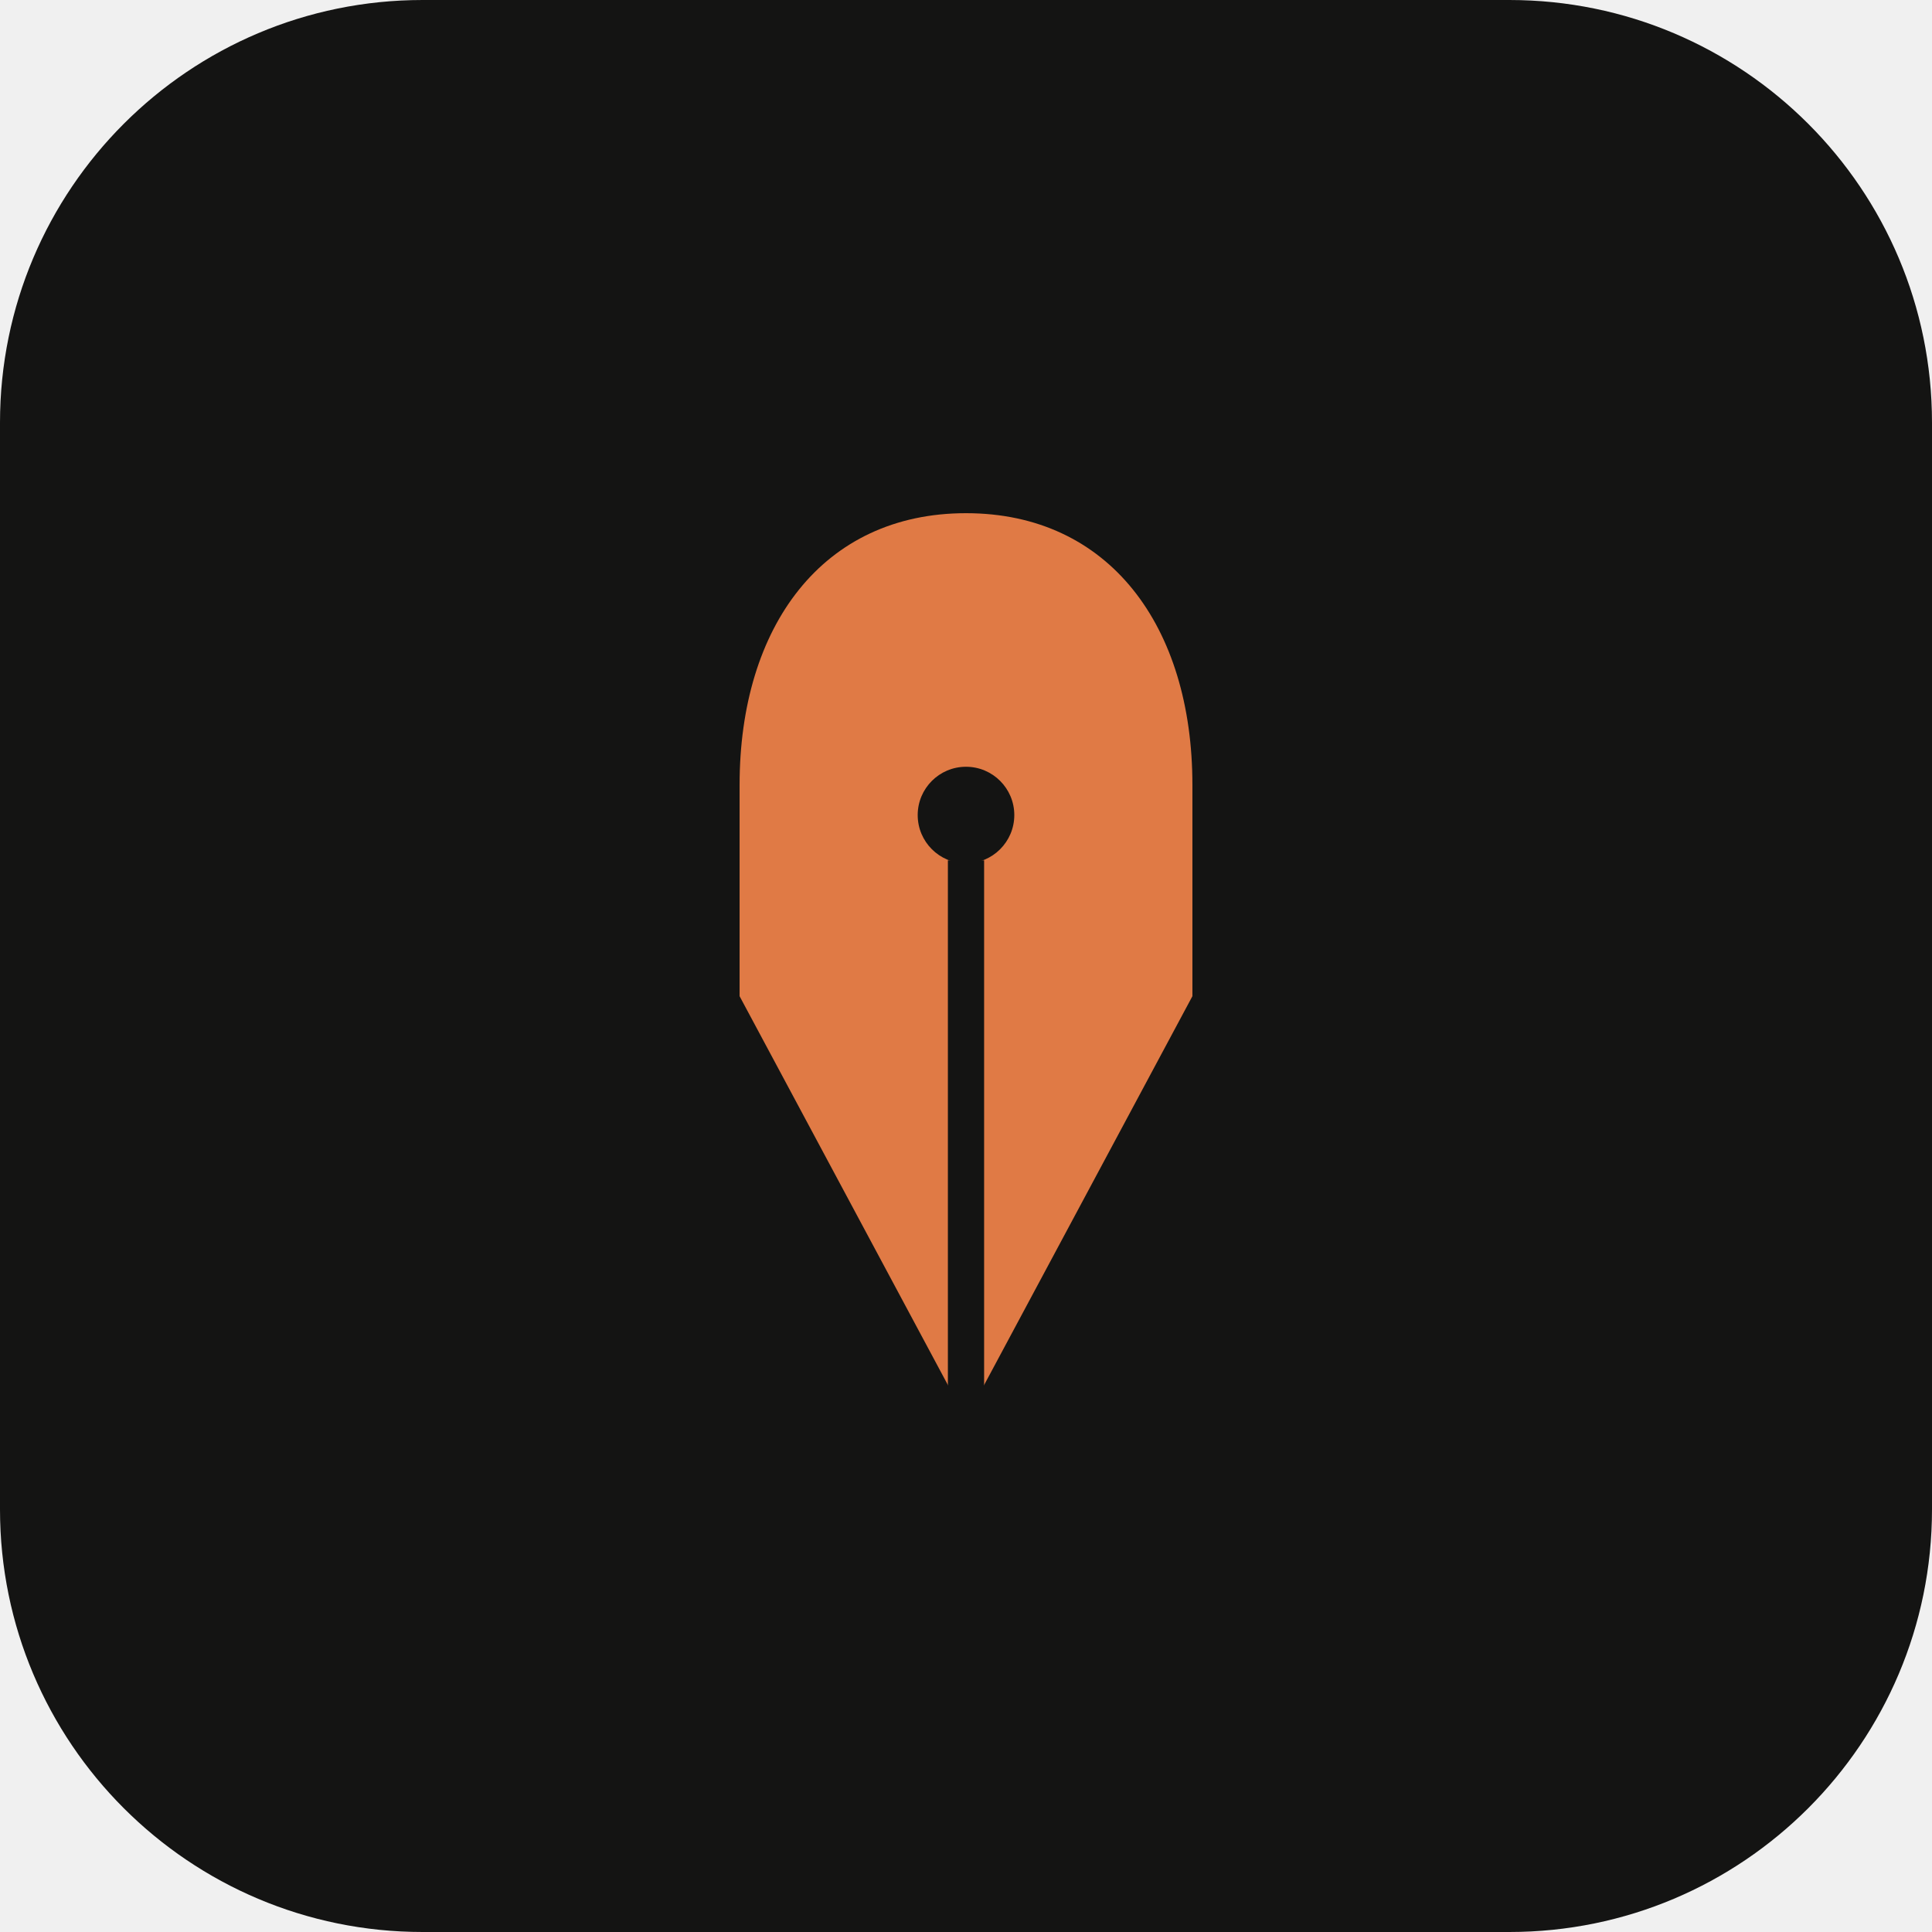
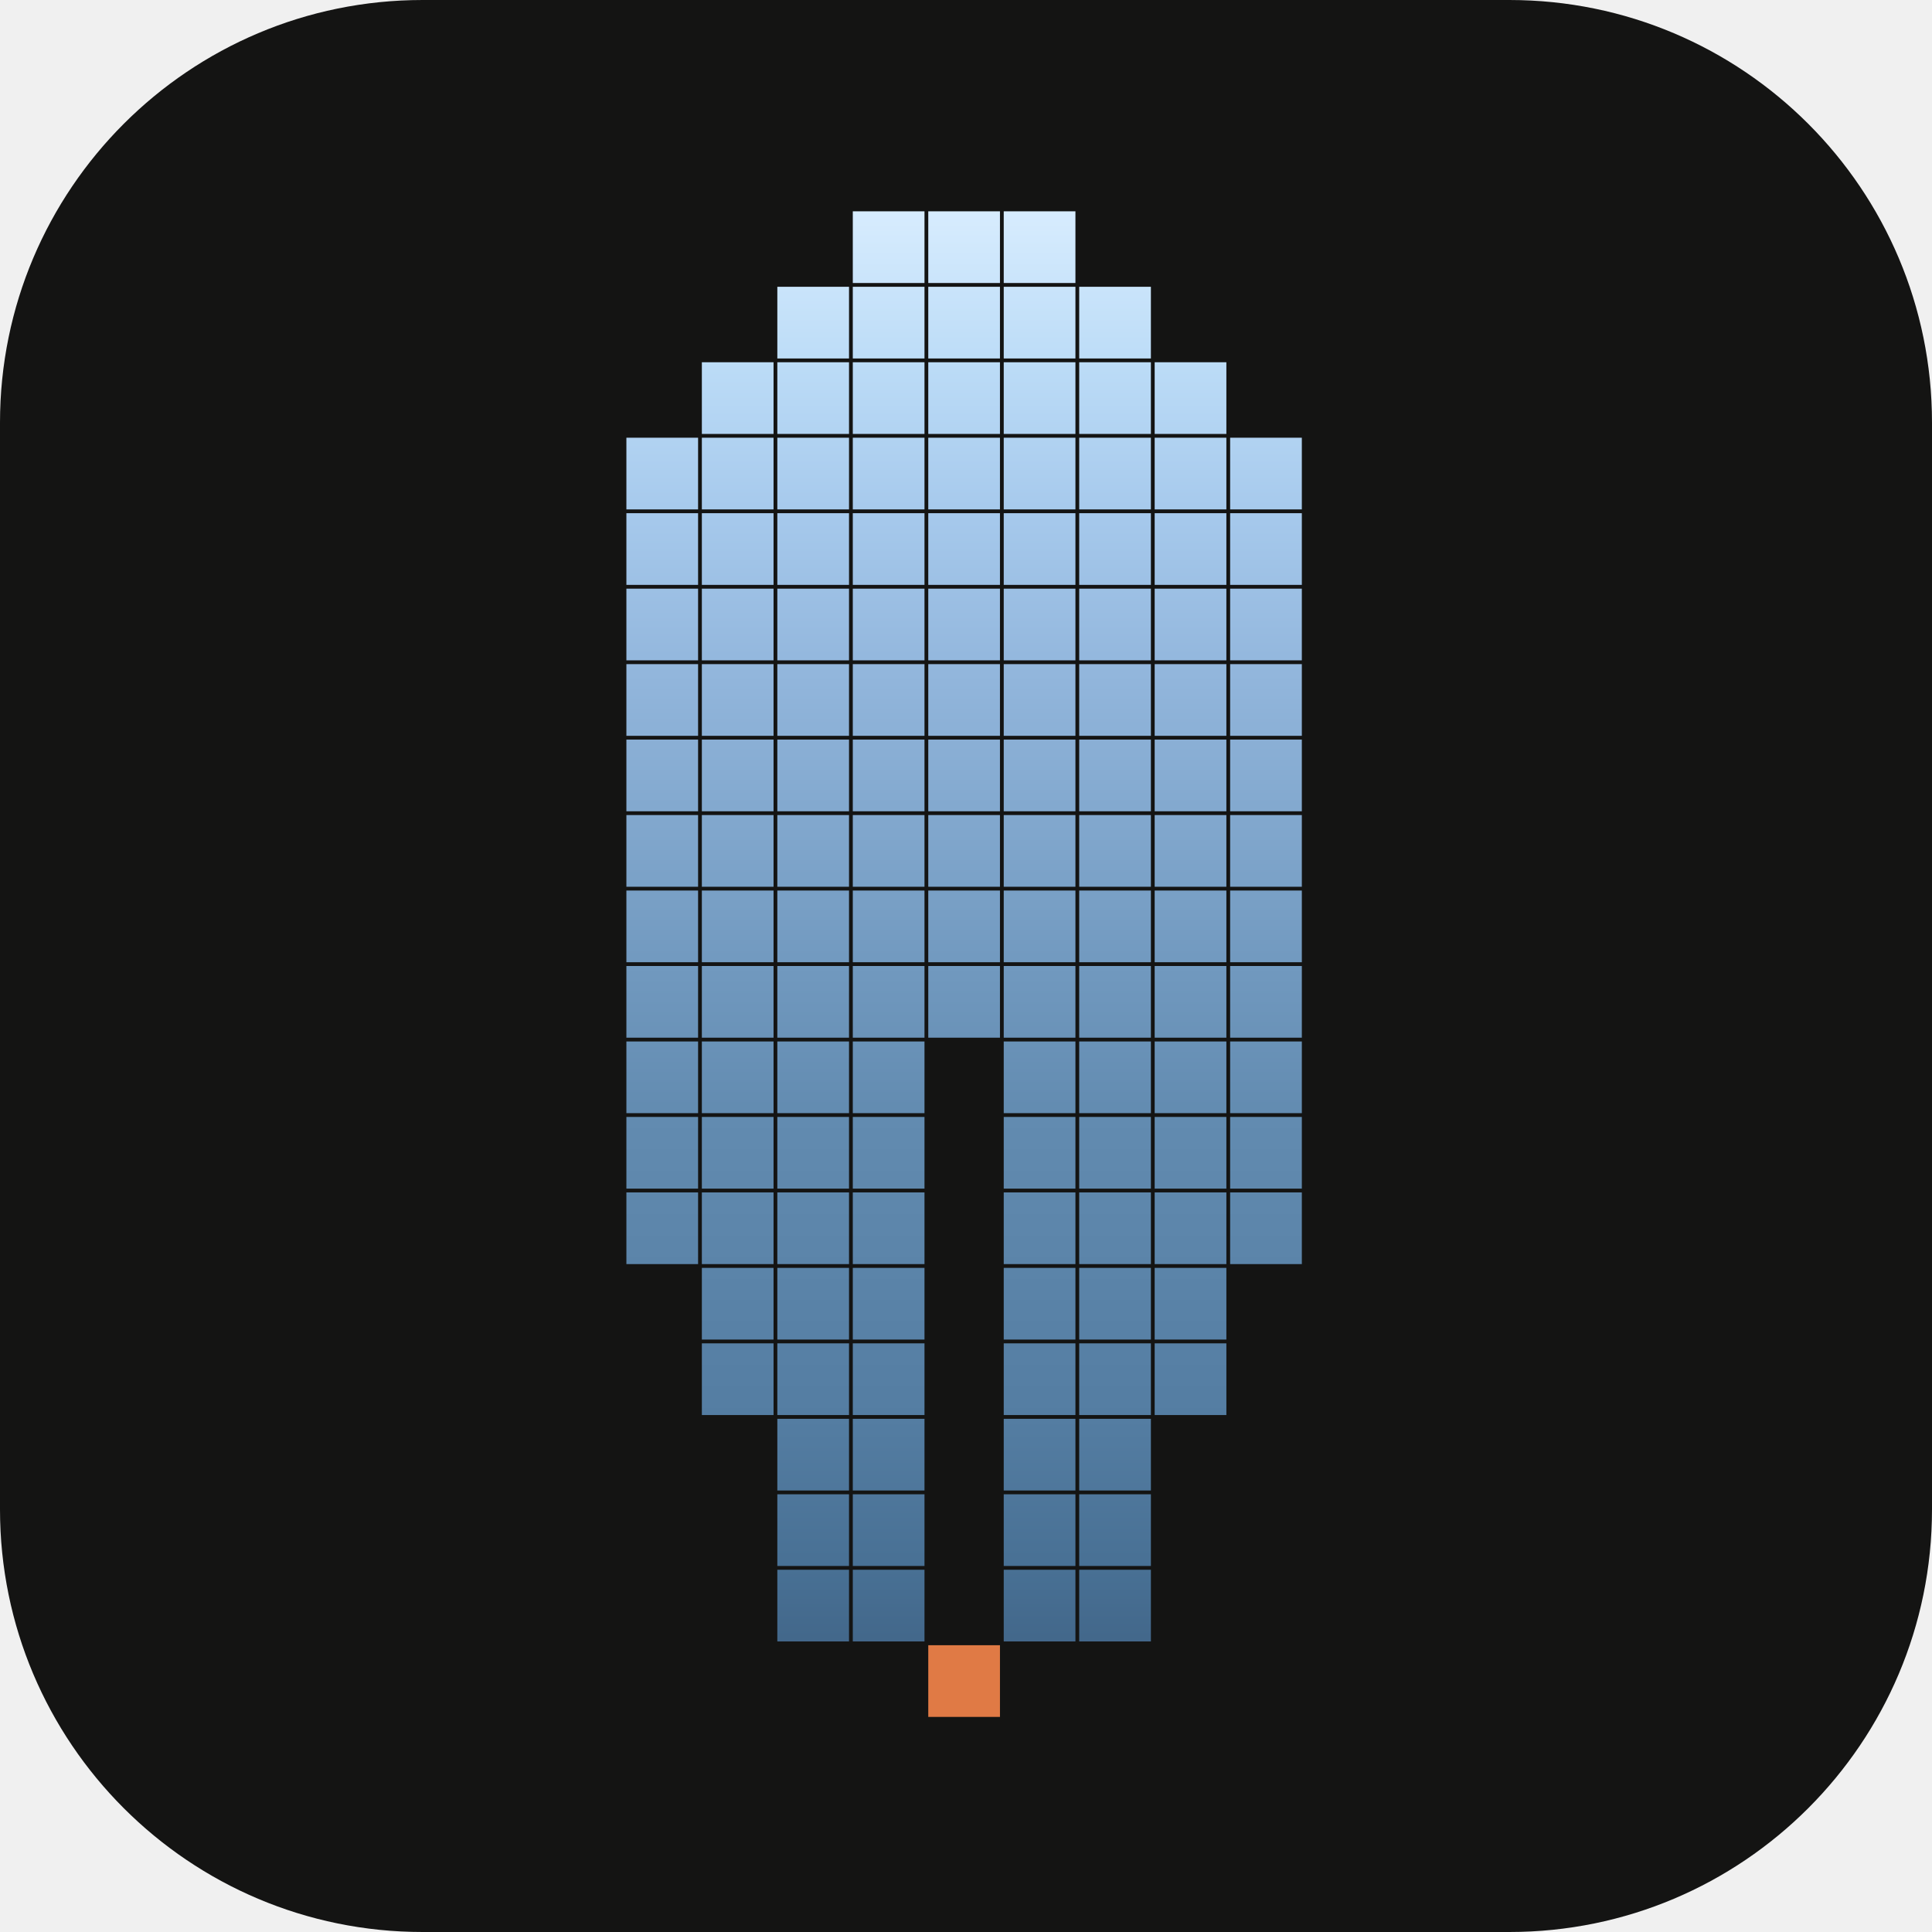
- <svg xmlns="http://www.w3.org/2000/svg" viewBox="0 0 512 512" role="img" aria-label="nib">
+ <svg xmlns="http://www.w3.org/2000/svg" viewBox="0 0 512 512" width="512" height="512" role="img" aria-label="nib">
  <defs>
-     <mask id="cut" maskUnits="userSpaceOnUse" x="0" y="0" width="64" height="64">
-       <rect width="64" height="64" fill="#fff" />
-       <circle cx="32" cy="22" r="3.2" fill="#000" />
-       <rect x="30.8" y="25" width="2.4" height="39" fill="#000" />
-     </mask>
+     <linearGradient id="steel" x1="0" y1="56" x2="0" y2="456" gradientUnits="userSpaceOnUse">
+       <stop offset="0" stop-color="#d7ecfe" />
+       <stop offset="0.1" stop-color="#bcdcf7" />
+       <stop offset="0.2" stop-color="#a6c9ec" />
+       <stop offset="0.3" stop-color="#93b7dd" />
+       <stop offset="0.4" stop-color="#82a8ce" />
+       <stop offset="0.5" stop-color="#7199bf" />
+       <stop offset="0.6" stop-color="#628bb0" />
+       <stop offset="0.8" stop-color="#547da2" />
+       <stop offset="0.9" stop-color="#487094" />
+       <stop offset="1" stop-color="#3d5e80" />
+     </linearGradient>
  </defs>
  <rect width="512" height="512" rx="112" fill="#141413" />
-   <g transform="translate(128 128) scale(4)">
-     <path mask="url(#cut)" fill="#e07a45" d="M32 2C41.5 2 47 9.5 47 20v14L32 62 17 34V20C17 9.5 22.5 2 32 2Z" />
+   <g>
+     <rect x="226" y="56" width="19" height="19" fill="url(#steel)" />
+     <rect x="246" y="56" width="19" height="19" fill="url(#steel)" />
+     <rect x="266" y="56" width="19" height="19" fill="url(#steel)" />
+     <rect x="206" y="76" width="19" height="19" fill="url(#steel)" />
+     <rect x="226" y="76" width="19" height="19" fill="url(#steel)" />
+     <rect x="246" y="76" width="19" height="19" fill="url(#steel)" />
+     <rect x="266" y="76" width="19" height="19" fill="url(#steel)" />
+     <rect x="286" y="76" width="19" height="19" fill="url(#steel)" />
+     <rect x="186" y="96" width="19" height="19" fill="url(#steel)" />
+     <rect x="206" y="96" width="19" height="19" fill="url(#steel)" />
+     <rect x="226" y="96" width="19" height="19" fill="url(#steel)" />
+     <rect x="246" y="96" width="19" height="19" fill="url(#steel)" />
+     <rect x="266" y="96" width="19" height="19" fill="url(#steel)" />
+     <rect x="286" y="96" width="19" height="19" fill="url(#steel)" />
+     <rect x="306" y="96" width="19" height="19" fill="url(#steel)" />
+     <rect x="166" y="116" width="19" height="19" fill="url(#steel)" />
+     <rect x="186" y="116" width="19" height="19" fill="url(#steel)" />
+     <rect x="206" y="116" width="19" height="19" fill="url(#steel)" />
+     <rect x="226" y="116" width="19" height="19" fill="url(#steel)" />
+     <rect x="246" y="116" width="19" height="19" fill="url(#steel)" />
+     <rect x="266" y="116" width="19" height="19" fill="url(#steel)" />
+     <rect x="286" y="116" width="19" height="19" fill="url(#steel)" />
+     <rect x="306" y="116" width="19" height="19" fill="url(#steel)" />
+     <rect x="326" y="116" width="19" height="19" fill="url(#steel)" />
+     <rect x="166" y="136" width="19" height="19" fill="url(#steel)" />
+     <rect x="186" y="136" width="19" height="19" fill="url(#steel)" />
+     <rect x="206" y="136" width="19" height="19" fill="url(#steel)" />
+     <rect x="226" y="136" width="19" height="19" fill="url(#steel)" />
+     <rect x="246" y="136" width="19" height="19" fill="url(#steel)" />
+     <rect x="266" y="136" width="19" height="19" fill="url(#steel)" />
+     <rect x="286" y="136" width="19" height="19" fill="url(#steel)" />
+     <rect x="306" y="136" width="19" height="19" fill="url(#steel)" />
+     <rect x="326" y="136" width="19" height="19" fill="url(#steel)" />
+     <rect x="166" y="156" width="19" height="19" fill="url(#steel)" />
+     <rect x="186" y="156" width="19" height="19" fill="url(#steel)" />
+     <rect x="206" y="156" width="19" height="19" fill="url(#steel)" />
+     <rect x="226" y="156" width="19" height="19" fill="url(#steel)" />
+     <rect x="246" y="156" width="19" height="19" fill="url(#steel)" />
+     <rect x="266" y="156" width="19" height="19" fill="url(#steel)" />
+     <rect x="286" y="156" width="19" height="19" fill="url(#steel)" />
+     <rect x="306" y="156" width="19" height="19" fill="url(#steel)" />
+     <rect x="326" y="156" width="19" height="19" fill="url(#steel)" />
+     <rect x="166" y="176" width="19" height="19" fill="url(#steel)" />
+     <rect x="186" y="176" width="19" height="19" fill="url(#steel)" />
+     <rect x="206" y="176" width="19" height="19" fill="url(#steel)" />
+     <rect x="226" y="176" width="19" height="19" fill="url(#steel)" />
+     <rect x="246" y="176" width="19" height="19" fill="url(#steel)" />
+     <rect x="266" y="176" width="19" height="19" fill="url(#steel)" />
+     <rect x="286" y="176" width="19" height="19" fill="url(#steel)" />
+     <rect x="306" y="176" width="19" height="19" fill="url(#steel)" />
+     <rect x="326" y="176" width="19" height="19" fill="url(#steel)" />
+     <rect x="166" y="196" width="19" height="19" fill="url(#steel)" />
+     <rect x="186" y="196" width="19" height="19" fill="url(#steel)" />
+     <rect x="206" y="196" width="19" height="19" fill="url(#steel)" />
+     <rect x="226" y="196" width="19" height="19" fill="url(#steel)" />
+     <rect x="246" y="196" width="19" height="19" fill="url(#steel)" />
+     <rect x="266" y="196" width="19" height="19" fill="url(#steel)" />
+     <rect x="286" y="196" width="19" height="19" fill="url(#steel)" />
+     <rect x="306" y="196" width="19" height="19" fill="url(#steel)" />
+     <rect x="326" y="196" width="19" height="19" fill="url(#steel)" />
+     <rect x="166" y="216" width="19" height="19" fill="url(#steel)" />
+     <rect x="186" y="216" width="19" height="19" fill="url(#steel)" />
+     <rect x="206" y="216" width="19" height="19" fill="url(#steel)" />
+     <rect x="226" y="216" width="19" height="19" fill="url(#steel)" />
+     <rect x="246" y="216" width="19" height="19" fill="url(#steel)" />
+     <rect x="266" y="216" width="19" height="19" fill="url(#steel)" />
+     <rect x="286" y="216" width="19" height="19" fill="url(#steel)" />
+     <rect x="306" y="216" width="19" height="19" fill="url(#steel)" />
+     <rect x="326" y="216" width="19" height="19" fill="url(#steel)" />
+     <rect x="166" y="236" width="19" height="19" fill="url(#steel)" />
+     <rect x="186" y="236" width="19" height="19" fill="url(#steel)" />
+     <rect x="206" y="236" width="19" height="19" fill="url(#steel)" />
+     <rect x="226" y="236" width="19" height="19" fill="url(#steel)" />
+     <rect x="246" y="236" width="19" height="19" fill="url(#steel)" />
+     <rect x="266" y="236" width="19" height="19" fill="url(#steel)" />
+     <rect x="286" y="236" width="19" height="19" fill="url(#steel)" />
+     <rect x="306" y="236" width="19" height="19" fill="url(#steel)" />
+     <rect x="326" y="236" width="19" height="19" fill="url(#steel)" />
+     <rect x="166" y="256" width="19" height="19" fill="url(#steel)" />
+     <rect x="186" y="256" width="19" height="19" fill="url(#steel)" />
+     <rect x="206" y="256" width="19" height="19" fill="url(#steel)" />
+     <rect x="226" y="256" width="19" height="19" fill="url(#steel)" />
+     <rect x="246" y="256" width="19" height="19" fill="url(#steel)" />
+     <rect x="266" y="256" width="19" height="19" fill="url(#steel)" />
+     <rect x="286" y="256" width="19" height="19" fill="url(#steel)" />
+     <rect x="306" y="256" width="19" height="19" fill="url(#steel)" />
+     <rect x="326" y="256" width="19" height="19" fill="url(#steel)" />
+     <rect x="166" y="276" width="19" height="19" fill="url(#steel)" />
+     <rect x="186" y="276" width="19" height="19" fill="url(#steel)" />
+     <rect x="206" y="276" width="19" height="19" fill="url(#steel)" />
+     <rect x="226" y="276" width="19" height="19" fill="url(#steel)" />
+     <rect x="266" y="276" width="19" height="19" fill="url(#steel)" />
+     <rect x="286" y="276" width="19" height="19" fill="url(#steel)" />
+     <rect x="306" y="276" width="19" height="19" fill="url(#steel)" />
+     <rect x="326" y="276" width="19" height="19" fill="url(#steel)" />
+     <rect x="166" y="296" width="19" height="19" fill="url(#steel)" />
+     <rect x="186" y="296" width="19" height="19" fill="url(#steel)" />
+     <rect x="206" y="296" width="19" height="19" fill="url(#steel)" />
+     <rect x="226" y="296" width="19" height="19" fill="url(#steel)" />
+     <rect x="266" y="296" width="19" height="19" fill="url(#steel)" />
+     <rect x="286" y="296" width="19" height="19" fill="url(#steel)" />
+     <rect x="306" y="296" width="19" height="19" fill="url(#steel)" />
+     <rect x="326" y="296" width="19" height="19" fill="url(#steel)" />
+     <rect x="166" y="316" width="19" height="19" fill="url(#steel)" />
+     <rect x="186" y="316" width="19" height="19" fill="url(#steel)" />
+     <rect x="206" y="316" width="19" height="19" fill="url(#steel)" />
+     <rect x="226" y="316" width="19" height="19" fill="url(#steel)" />
+     <rect x="266" y="316" width="19" height="19" fill="url(#steel)" />
+     <rect x="286" y="316" width="19" height="19" fill="url(#steel)" />
+     <rect x="306" y="316" width="19" height="19" fill="url(#steel)" />
+     <rect x="326" y="316" width="19" height="19" fill="url(#steel)" />
+     <rect x="186" y="336" width="19" height="19" fill="url(#steel)" />
+     <rect x="206" y="336" width="19" height="19" fill="url(#steel)" />
+     <rect x="226" y="336" width="19" height="19" fill="url(#steel)" />
+     <rect x="266" y="336" width="19" height="19" fill="url(#steel)" />
+     <rect x="286" y="336" width="19" height="19" fill="url(#steel)" />
+     <rect x="306" y="336" width="19" height="19" fill="url(#steel)" />
+     <rect x="186" y="356" width="19" height="19" fill="url(#steel)" />
+     <rect x="206" y="356" width="19" height="19" fill="url(#steel)" />
+     <rect x="226" y="356" width="19" height="19" fill="url(#steel)" />
+     <rect x="266" y="356" width="19" height="19" fill="url(#steel)" />
+     <rect x="286" y="356" width="19" height="19" fill="url(#steel)" />
+     <rect x="306" y="356" width="19" height="19" fill="url(#steel)" />
+     <rect x="206" y="376" width="19" height="19" fill="url(#steel)" />
+     <rect x="226" y="376" width="19" height="19" fill="url(#steel)" />
+     <rect x="266" y="376" width="19" height="19" fill="url(#steel)" />
+     <rect x="286" y="376" width="19" height="19" fill="url(#steel)" />
+     <rect x="206" y="396" width="19" height="19" fill="url(#steel)" />
+     <rect x="226" y="396" width="19" height="19" fill="url(#steel)" />
+     <rect x="266" y="396" width="19" height="19" fill="url(#steel)" />
+     <rect x="286" y="396" width="19" height="19" fill="url(#steel)" />
+     <rect x="206" y="416" width="19" height="19" fill="url(#steel)" />
+     <rect x="226" y="416" width="19" height="19" fill="url(#steel)" />
+     <rect x="266" y="416" width="19" height="19" fill="url(#steel)" />
+     <rect x="286" y="416" width="19" height="19" fill="url(#steel)" />
+     <rect x="246" y="436" width="19" height="19" fill="#e07a45" />
  </g>
</svg>
